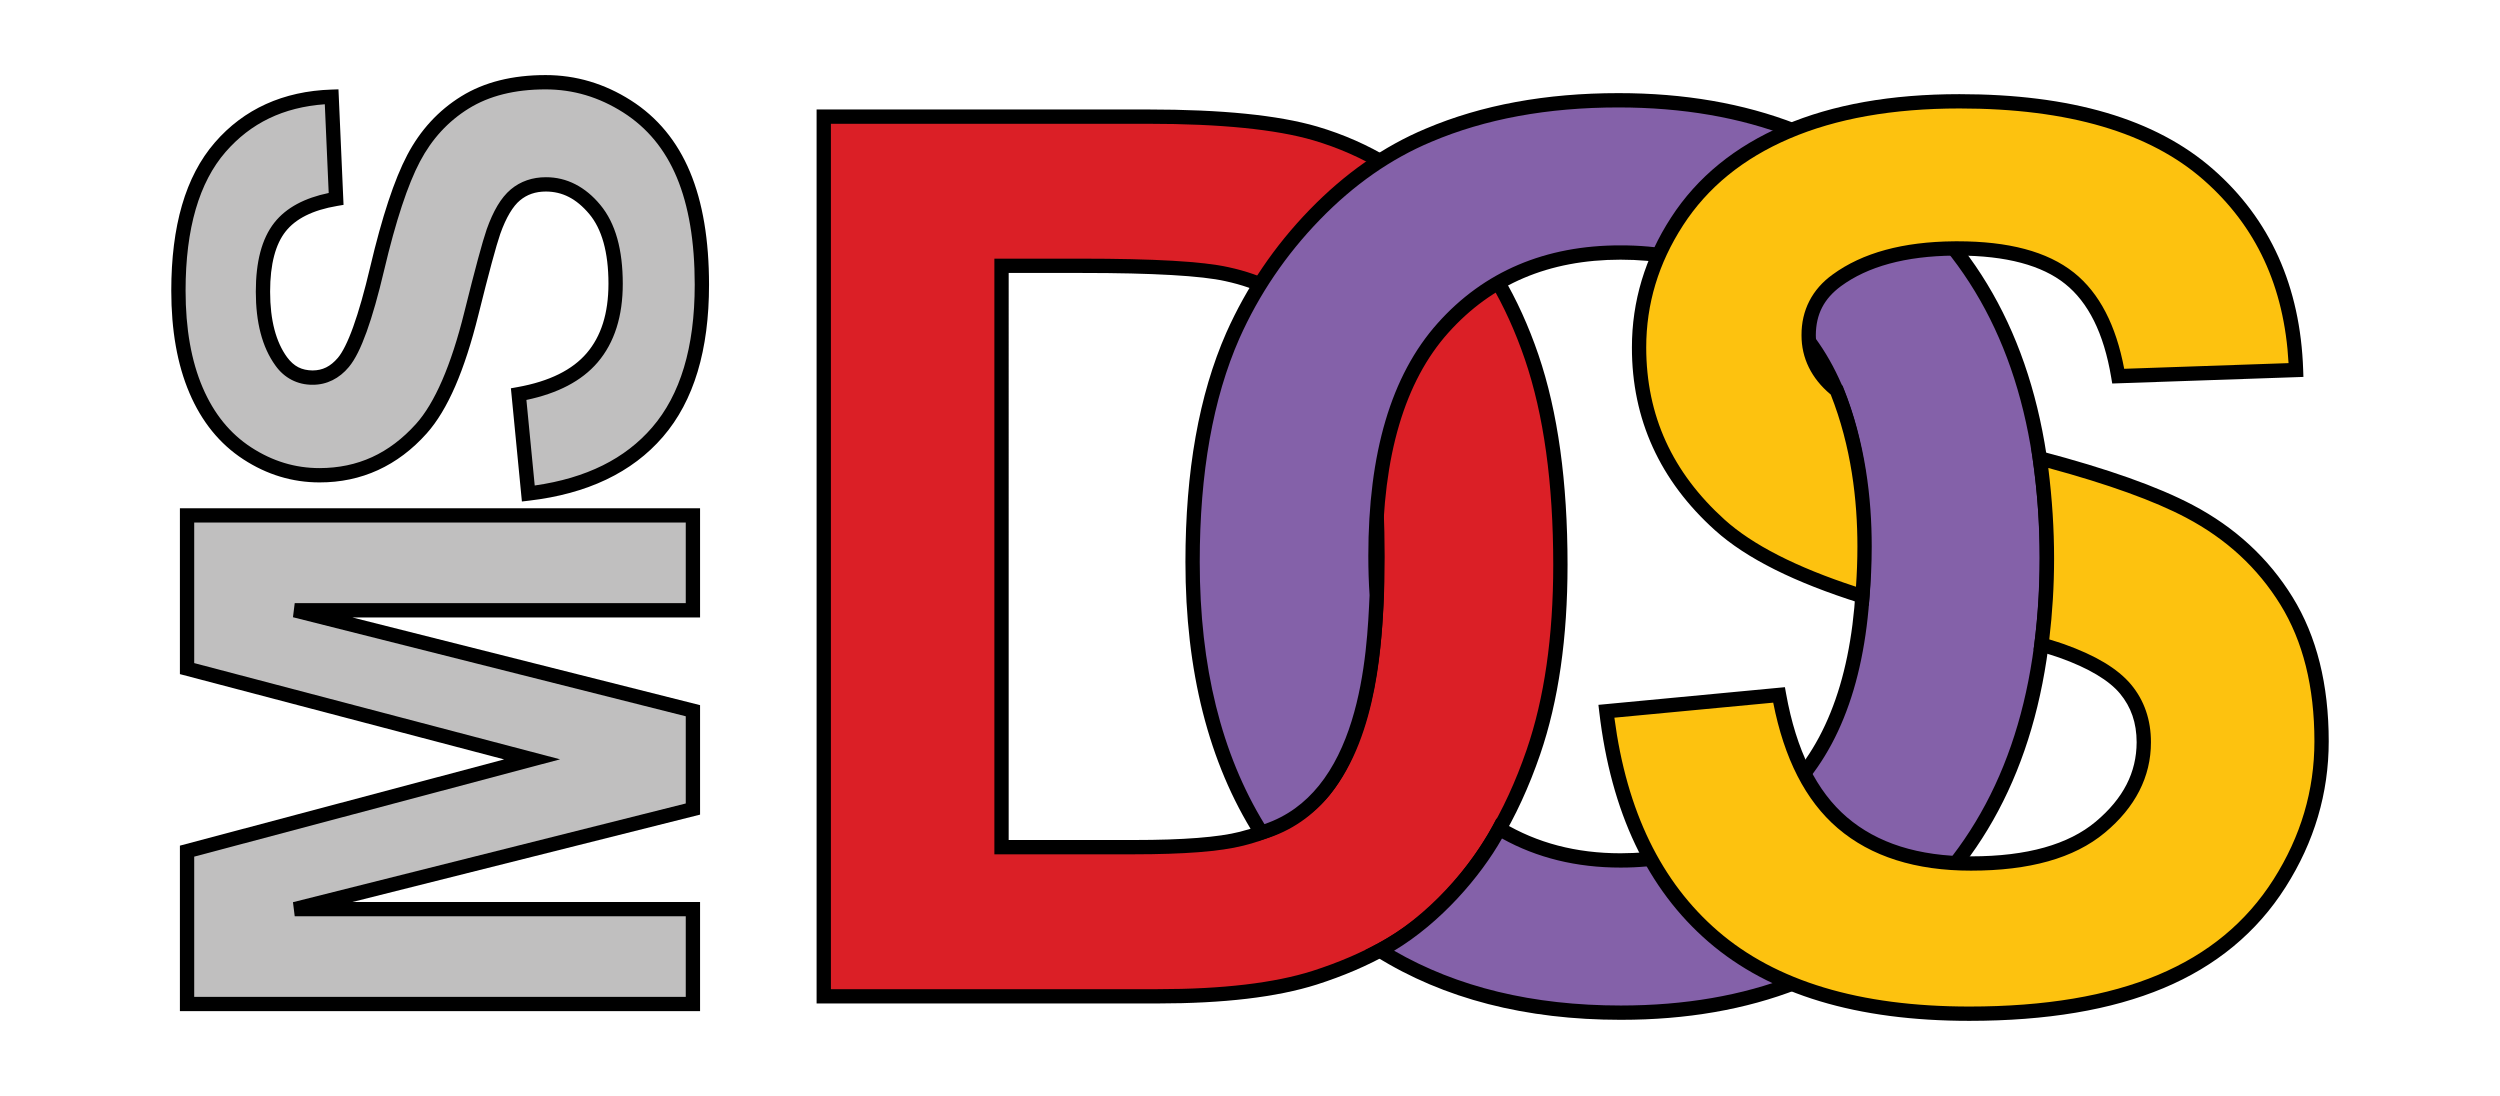
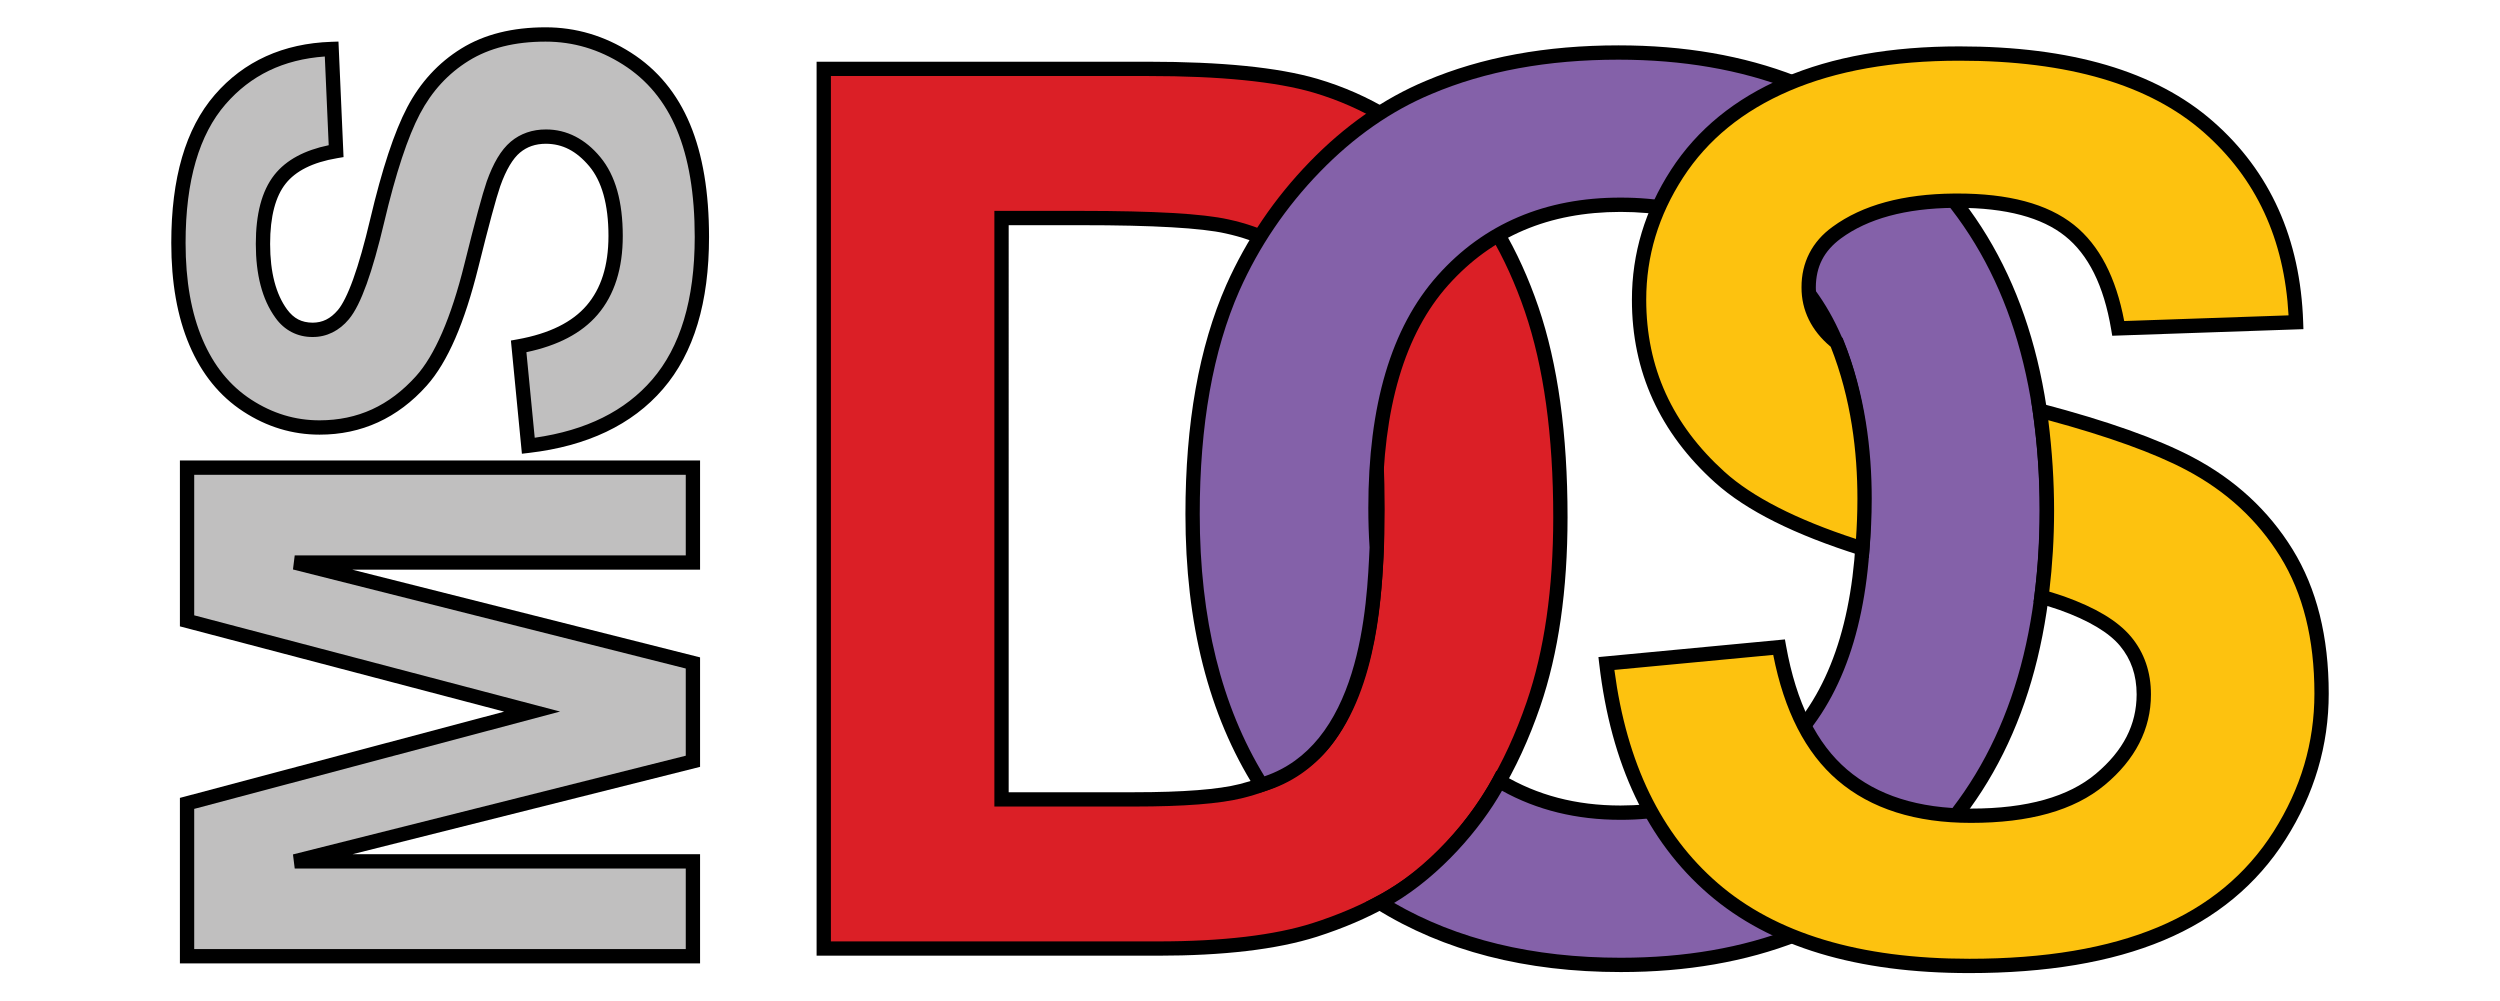
- <svg xmlns="http://www.w3.org/2000/svg" version="1.2" id="Layer_1" x="0px" y="0px" width="1249.503px" height="547.747px" viewBox="0 0 1249.503 547.747" xml:space="preserve">
+ <svg xmlns="http://www.w3.org/2000/svg" version="1.2" id="Layer_1" x="0px" y="0px" width="1249.503" height="500" viewBox="0 0 1249.503 500" xml:space="preserve">
  <defs id="defs51" />
-   <g id="g918" transform="matrix(1.06754,0,0,1.06754,-42.19534,-18.49725)">
+   <g id="g918" transform="matrix(1.06754,0,0,1.06754,-42.1943,-42.37024)">
    <g transform="matrix(0.8083804,0,0,0.8083804,119.7144,52.47944)" id="g10">
      <g id="g8">
        <path style="fill:#db1f26" id="path4" d="m 377.885,24.065 h 187.801 c 42.346,0 74.632,3.245 96.857,9.727 29.846,8.812 55.42,24.455 76.713,46.922 21.293,22.477 37.492,49.992 48.604,82.537 11.105,32.555 16.662,72.69 16.662,120.417 0,41.938 -5.215,78.09 -15.627,108.434 -12.729,37.074 -30.896,67.078 -54.494,90.008 -17.824,17.383 -41.891,30.938 -72.209,40.664 -22.68,7.184 -52.997,10.77 -90.95,10.77 H 377.885 Z m 102.961,86.393 v 336.695 h 76.75 c 28.708,0 49.428,-1.619 62.168,-4.855 16.669,-4.16 30.501,-11.205 41.503,-21.145 10.994,-9.939 19.963,-26.295 26.914,-49.066 6.943,-22.772 10.42,-53.812 10.42,-93.105 0,-39.293 -3.477,-69.464 -10.42,-90.507 -6.951,-21.034 -16.678,-37.446 -29.18,-49.234 -12.5,-11.789 -28.355,-19.768 -47.57,-23.928 -14.357,-3.236 -42.492,-4.854 -84.395,-4.854 h -46.19 z" />
        <path id="path6" d="M 373.742,537.683 V 24.065 19.92 h 191.944 c 42.565,0.013 75.123,3.232 98.028,9.897 v 0 c 30.508,8.999 56.78,25.067 78.548,48.046 v 0 c 21.735,22.941 38.24,51.015 49.517,84.048 v 0 c 11.302,33.144 16.881,73.708 16.883,121.756 v 0 c -0.002,42.276 -5.25,78.874 -15.852,109.777 v 0 c -12.894,37.563 -31.387,68.182 -55.52,91.628 v 0 c -18.396,17.938 -43.066,31.771 -73.851,41.646 v 0 c -23.313,7.376 -53.983,10.956 -92.199,10.962 v 0 H 373.742 Z m 8.284,-8.282 h 189.215 c 37.689,0.007 67.652,-3.584 89.684,-10.571 v 0 c 29.867,-9.583 53.328,-22.858 70.587,-39.69 v 0 c 23.058,-22.408 40.899,-51.8 53.464,-88.383 v 0 C 795.2,360.97 800.379,325.265 800.377,283.67 v 0 c 0.004,-47.41 -5.53,-87.115 -16.439,-119.081 v 0 C 772.991,132.532 757.097,105.574 736.249,83.562 v 0 C 715.43,61.608 690.552,46.389 661.382,37.767 v 0 c -21.557,-6.3 -53.571,-9.57 -95.695,-9.56 v 0 h -183.66 v 501.194 z m 94.676,-78.107 v -340.836 -4.144 h 50.333 c 42.054,0.019 70.2,1.579 85.273,4.948 v 0 c 19.817,4.284 36.437,12.605 49.534,24.963 v 0 c 13.125,12.377 23.164,29.44 30.271,50.949 v 0 c 7.166,21.763 10.618,52.259 10.629,91.807 v 0 c -0.006,39.541 -3.474,70.908 -10.6,94.313 v 0 c -7.092,23.176 -16.263,40.196 -28.1,50.932 v 0 c -11.564,10.451 -26.068,17.8 -43.259,22.084 v 0 c -13.426,3.393 -34.304,4.972 -63.189,4.984 v 0 z m 8.284,-8.284 h 72.608 c 28.533,0.013 49.093,-1.646 61.165,-4.732 v 0 c 16.132,-4.031 29.29,-10.773 39.729,-20.199 v 0 c 10.153,-9.146 18.919,-24.836 25.731,-47.201 v 0 c 6.761,-22.142 10.247,-52.851 10.238,-91.896 v 0 c 0.013,-39.043 -3.491,-68.889 -10.211,-89.209 v 0 c -6.795,-20.56 -16.21,-36.322 -28.089,-47.52 v 0 c -11.902,-11.217 -26.992,-18.856 -45.638,-22.9 v 0 c -13.608,-3.094 -41.731,-4.771 -83.484,-4.751 v 0 h -42.047 z m -4.14,-328.409 v -4.142 z" />
      </g>
    </g>
    <g transform="matrix(0.8083804,0,0,0.8083804,119.7144,52.47944)" id="g18">
      <g id="g16">
        <path style="fill:#8461a9" id="path12" d="m 769.093,436.428 c 20.459,12.277 43.885,18.416 70.275,18.416 41.145,0 74.918,-14.813 101.307,-44.443 26.387,-29.625 39.59,-74.078 39.59,-133.344 0,-58.563 -12.852,-102.249 -38.535,-131.068 -25.695,-28.81 -59.813,-43.224 -102.361,-43.224 -42.547,0 -76.852,14.59 -102.887,43.751 -26.045,29.161 -39.063,73.143 -39.063,131.938 0,7.828 0.246,15.4 0.734,22.717 -1.523,32.752 -4.482,119.342 -66.846,137.545 -26.542,-41.889 -39.809,-94.147 -39.809,-156.776 0,-52.044 7.767,-95.731 23.31,-131.059 11.593,-26.018 27.423,-49.373 47.484,-70.056 20.064,-20.673 42.033,-36.012 65.924,-46.007 31.77,-13.48 68.418,-20.221 109.934,-20.221 75.141,0 135.264,23.355 180.375,70.064 45.102,46.71 67.66,111.652 67.66,194.836 0,82.5 -22.385,147.045 -67.145,193.635 -44.766,46.59 -104.596,69.879 -179.506,69.879 -54.563,0 -101.082,-11.998 -139.559,-35.996 30.384,-15.89 56.714,-46.856 69.118,-70.587 z" />
        <path id="path14" d="m 839.534,547.152 c -55.157,0.007 -102.519,-12.149 -141.75,-36.624 v 0 l -6.14,-3.833 6.411,-3.352 c 29.329,-15.266 55.413,-45.856 67.367,-68.834 v 0 l 2.034,-3.894 3.767,2.26 c 19.782,11.862 42.391,17.817 68.146,17.826 v 0 c 40.154,-0.057 72.506,-14.272 98.212,-43.058 v 0 c 25.448,-28.544 38.543,-71.893 38.541,-130.587 v 0 c 0.004,-58.002 -12.754,-100.593 -37.484,-128.312 v 0 c -24.955,-27.908 -57.637,-41.785 -99.269,-41.839 v 0 c -41.617,0.054 -74.491,14.096 -99.799,42.369 v 0 c -25.096,28.068 -38.013,70.948 -38.01,129.177 v 0 c 0,7.74 0.243,15.221 0.726,22.44 v 0 l 0.015,0.227 -0.011,0.243 c -0.573,12.271 -1.345,32.357 -5.446,53.701 v 0 c -4.117,21.347 -11.518,44.068 -25.778,61.694 v 0 c -9.497,11.737 -22.152,21.145 -38.598,25.933 v 0 l -2.991,0.871 -1.667,-2.631 c -27.053,-42.69 -40.457,-95.794 -40.452,-158.992 v 0 c 0.002,-52.452 7.815,-96.704 23.667,-132.746 v 0 c 11.789,-26.456 27.906,-50.233 48.295,-71.254 v 0 c 20.401,-21.022 42.845,-36.716 67.278,-46.936 v 0 C 758.971,17.265 796.19,10.45 838.151,10.452 v 0 c 75.971,-0.043 137.443,23.741 183.354,71.328 v 0 c 46.002,47.62 68.847,113.818 68.823,197.712 v 0 c 0.023,83.211 -22.647,149.009 -68.3,196.506 v 0 c -45.527,47.434 -106.645,71.152 -182.296,71.151 v 0 c -0.065,0.003 -0.134,0.003 -0.198,0.003 z m 0,-8.284 c 74.078,-0.043 132.553,-22.901 176.519,-68.607 v 0 c 43.868,-45.683 65.964,-108.976 65.99,-190.766 v 0 c -0.026,-82.473 -22.298,-146.158 -66.498,-191.957 v 0 C 971.231,41.706 912.458,18.78 838.15,18.739 v 0 c -41.072,0 -77.148,6.666 -108.335,19.899 v 0 c -23.33,9.762 -44.824,24.747 -64.549,45.069 v 0 c -19.734,20.347 -35.275,43.279 -46.667,68.84 v 0 c -15.243,34.634 -22.963,77.753 -22.958,129.392 v 0 c 0.004,60.705 12.569,111.228 37.482,151.859 v 0 c 13.268,-4.514 23.452,-12.346 31.506,-22.256 v 0 c 8.63,-10.638 14.709,-23.713 18.96,-37.377 v 0 c 8.481,-27.198 9.663,-56.513 10.415,-72.934 v 0 c -0.483,-7.347 -0.729,-14.94 -0.729,-22.779 v 0 c 0.002,-59.359 13.122,-104.446 40.115,-134.696 v 0 c 26.763,-30.052 62.498,-45.188 105.978,-45.134 v 0 c 43.464,-0.054 79.017,14.898 105.454,44.611 v 0 c 26.634,29.917 39.581,74.7 39.583,133.824 v 0 c 0,59.835 -13.312,105.394 -40.637,136.097 v 0 c -27.071,30.476 -62.267,45.887 -104.4,45.832 v 0 c -25.451,0.009 -48.433,-5.599 -68.675,-16.851 v 0 c -12.54,22.145 -35.39,48.759 -62.48,64.995 v 0 c 36.526,21.109 80.206,31.732 131.321,31.738 z" />
      </g>
    </g>
    <g transform="matrix(0.8083804,0,0,0.8083804,119.7144,52.47944)" id="g26">
      <g id="g24">
        <path style="fill:#fdc20f" id="path20" d="m 979.435,301.87 c -37.617,-11.826 -65.129,-25.586 -82.539,-41.27 -31.213,-28.117 -46.813,-62.391 -46.813,-102.832 0,-26.027 7.342,-50.371 22.023,-73.032 14.684,-22.652 35.838,-39.914 63.473,-51.767 27.627,-11.853 60.984,-17.779 100.066,-17.779 63.814,0 111.848,14.136 144.105,42.41 32.248,28.274 49.188,66.015 50.813,113.215 l -102.959,3.551 c -4.383,-26.277 -13.785,-45.175 -28.209,-56.695 -14.426,-11.511 -36.059,-17.271 -64.896,-17.271 -0.691,0 -1.379,0.004 -2.063,0.01 -28.787,0.28 -51.408,6.443 -67.854,18.482 -10.855,7.915 -16.273,18.491 -16.273,31.75 0,12.103 5.086,22.458 15.266,31.056 0.309,0.261 0.627,0.521 0.957,0.782 17.214,42.91 17.626,86.991 14.903,119.39 z m 102.742,-79.924 c 37.871,9.975 66.764,20.219 86.666,30.73 23.945,12.648 42.678,29.948 56.213,51.877 13.535,21.941 20.305,49.041 20.305,81.309 0,29.254 -8.109,56.648 -24.326,82.186 -16.217,25.539 -39.154,44.51 -68.807,56.926 -29.652,12.418 -66.598,18.633 -110.848,18.633 -64.406,0 -113.863,-14.914 -148.377,-44.74 C 858.48,469.039 837.86,425.566 831.149,368.455 l 100.002,-9.47 c 6.02,33.591 18.232,58.259 36.65,74.015 18.416,15.754 43.26,23.623 74.529,23.623 33.119,0 58.082,-7.008 74.873,-21.043 16.791,-14.027 25.193,-30.43 25.193,-49.207 0,-12.057 -3.531,-22.311 -10.576,-30.779 -7.055,-8.461 -19.361,-15.818 -36.928,-22.088 -2.98,-1.037 -6.902,-2.271 -11.771,-3.709 4.345,-34.238 4.445,-68.855 -0.944,-107.851 z" />
        <path id="path22" d="m 890.295,502 c -35.457,-30.613 -56.49,-75.247 -63.261,-133.064 v 0 l -0.493,-4.206 108.015,-10.23 0.672,3.753 c 5.921,33.014 17.813,56.676 35.267,71.597 v 0 c 17.509,14.969 41.229,22.613 71.836,22.629 v 0 c 32.574,0.007 56.508,-6.921 72.217,-20.079 v 0 c 16.084,-13.513 23.657,-28.538 23.708,-46.026 v 0 c -0.024,-11.261 -3.217,-20.4 -9.615,-28.129 v 0 c -6.262,-7.559 -17.946,-14.725 -35.107,-20.829 v 0 c -2.881,-1 -6.755,-2.222 -11.583,-3.649 v 0 l -3.381,-0.997 0.444,-3.494 c 2.056,-16.212 3.148,-32.492 3.148,-49.296 v 0 c 0,-18.334 -1.303,-37.296 -4.089,-57.466 v 0 l 4.104,-0.566 -4.104,0.566 -0.85,-6.155 6.008,1.582 c 38.05,10.03 67.167,20.32 87.545,31.074 v 0 c 24.538,12.952 43.887,30.801 57.805,53.365 v 0 c 14.021,22.726 20.927,50.651 20.922,83.483 v 0 c 0.011,30.022 -8.363,58.273 -24.972,84.406 v 0 c -16.658,26.261 -40.366,45.838 -70.703,58.525 v 0 c -30.337,12.698 -67.815,18.95 -112.448,18.955 v 0 C 976.374,547.751 925.816,532.689 890.295,502 Z m 5.416,-6.271 c 33.505,28.966 81.861,43.728 145.668,43.734 v 0 c 43.867,0.002 80.279,-6.175 109.247,-18.312 v 0 c 28.967,-12.145 51.135,-30.509 66.911,-55.325 v 0 c 15.824,-24.943 23.67,-51.48 23.681,-79.966 v 0 c -0.01,-31.702 -6.64,-57.977 -19.688,-79.133 v 0 c -13.153,-21.297 -31.271,-38.045 -54.622,-50.39 v 0 c -18.39,-9.72 -45.057,-19.375 -79.818,-28.794 v 0 c 2.278,18.247 3.355,35.592 3.355,52.434 v 0 c 0,15.957 -0.966,31.462 -2.787,46.851 v 0 c 3.396,1.031 6.26,1.95 8.626,2.772 v 0 c 17.94,6.426 30.87,13.976 38.721,23.341 v 0 c 7.688,9.207 11.559,20.573 11.534,33.431 v 0 c 0.049,20.063 -9.183,37.842 -26.68,52.383 v 0 c -17.873,14.913 -43.866,22.002 -77.529,22.006 v 0 c -31.934,0.019 -57.901,-8.078 -77.222,-24.617 v 0 C 946.44,420.167 934.127,395.763 927.776,363.463 v 0 l -91.989,8.711 c 7.147,54.307 27.173,95.24 59.924,123.555 z m 82.482,-189.908 c -37.939,-11.943 -65.929,-25.83 -84.07,-42.143 v 0 c -31.979,-28.735 -48.234,-64.389 -48.181,-105.91 v 0 c -0.014,-26.81 7.604,-52.025 22.688,-75.286 v 0 c 15.146,-23.385 37.05,-41.209 65.315,-53.319 v 0 C 962.229,17.029 996.15,11.048 1035.644,11.046 v 0 c 64.383,0.002 113.507,14.247 146.837,43.439 v 0 c 33.131,28.99 50.613,68.088 52.222,116.186 v 0 l 0.142,4.14 -110.729,3.819 -0.598,-3.582 c -4.287,-25.69 -13.363,-43.495 -26.705,-54.14 v 0 c -13.322,-10.663 -33.992,-16.378 -62.313,-16.367 v 0 c -0.677,0 -1.35,0.004 -2.022,0.011 v 0 c -28.241,0.272 -49.949,6.326 -65.453,17.685 v 0 c -9.912,7.334 -14.487,16.287 -14.572,28.403 v 0 c 0.056,10.911 4.372,19.854 13.798,27.895 v 0 c 0.271,0.228 0.556,0.46 0.854,0.697 v 0 l 0.862,0.684 0.41,1.022 c 12.782,31.87 16.448,64.238 16.45,92.105 v 0 c 0,10.437 -0.518,20.247 -1.264,29.171 v 0 l -0.431,5.159 z m 1.241,-3.952 1.243,-3.951 z M 937.213,36.774 C 910.208,48.37 889.804,65.068 875.581,86.986 v 0 c -14.278,22.064 -21.345,45.537 -21.356,70.781 v 0 c 0.051,39.362 14.995,72.254 45.442,99.754 v 0 c 15.929,14.377 41.301,27.457 76.038,38.804 v 0 c 0.509,-7.292 0.836,-15.098 0.836,-23.282 v 0 c 0.003,-26.853 -3.514,-57.78 -15.458,-88.029 v 0 c -0.061,-0.05 -0.121,-0.101 -0.181,-0.151 v 0 c -10.937,-9.158 -16.791,-20.924 -16.735,-34.222 v 0 c -0.084,-14.399 6.177,-26.6 17.968,-35.091 v 0 c 17.394,-12.723 40.929,-18.995 70.261,-19.281 v 0 c 0.695,-0.007 1.396,-0.011 2.103,-0.011 v 0 c 29.354,0.011 51.949,5.817 67.481,18.177 v 0 c 14.807,11.837 24.348,30.604 29.073,55.668 v 0 l 95.183,-3.283 c -2.451,-44.339 -18.79,-79.374 -49.216,-106.105 v 0 C 1145.836,33.359 1098.891,19.331 1035.644,19.333 v 0 c -0.01,0 -0.012,0 -0.021,0 v 0 c -38.656,0 -71.448,5.872 -98.41,17.441 z" />
      </g>
    </g>
    <g transform="matrix(0.8083804,0,0,0.8083804,119.7144,52.47944)" id="g32">
      <path style="fill:#8461a9" id="path28" d="M 698.208,301.772" />
      <path id="path30" d="M 698.208,301.772" />
    </g>
    <g transform="matrix(0.8083804,0,0,0.8083804,119.7144,52.47944)" id="g46">
      <g id="g38">
        <path style="fill:#c0bfbf" id="path34" d="M 302.11,537.997 H 9.138 V 449.466 L 208.982,396.309 9.138,343.749 v -88.73 H 302.11 v 54.957 H 71.489 L 302.11,368.13 v 56.955 L 71.489,483.04 H 302.11 Z" />
        <path id="path36" d="M 4.996,542.138 V 446.28 L 192.784,396.331 4.996,346.941 v -96.065 h 301.256 v 63.239 H 104.853 l 201.399,50.788 v 63.409 l -201.285,50.585 h 201.285 v 59.1 4.142 H 4.996 Z m 297.113,-4.141 v -4.143 z M 13.28,340.552 225.187,396.281 13.28,452.647 v 81.207 H 297.968 V 487.181 H 71.49 l -1.011,-8.159 227.488,-57.169 V 371.355 L 70.477,313.99 71.49,305.833 297.968,305.831 V 259.159 H 13.28 Z" />
      </g>
      <g id="g44">
        <path style="fill:#c0bfbf" id="path40" d="m 206.784,242.356 -5.596,-57.555 c 19.319,-3.463 33.508,-10.492 42.567,-21.083 9.062,-10.592 13.589,-24.88 13.589,-42.867 0,-19.051 -4.028,-33.405 -12.091,-43.066 -8.059,-9.658 -17.486,-14.489 -28.278,-14.489 -6.926,0 -12.821,2.033 -17.686,6.095 -4.862,4.066 -9.093,11.16 -12.69,21.284 -2.398,6.929 -6.66,22.716 -12.79,47.363 -7.859,31.71 -17.518,53.958 -28.977,66.748 -16.119,17.986 -35.772,26.979 -58.954,26.979 -14.92,0 -28.877,-4.228 -41.868,-12.69 C 31.02,210.616 21.128,198.426 14.333,182.503 7.538,166.585 4.141,147.365 4.141,124.848 4.141,88.077 12.204,60.398 28.322,41.812 44.444,23.227 65.961,13.469 92.872,12.535 l 2.598,59.154 c -15.054,2.532 -25.88,7.962 -32.475,16.287 -6.595,8.328 -9.892,20.818 -9.892,37.471 0,17.187 3.531,30.645 10.591,40.368 4.531,6.264 10.592,9.393 18.186,9.393 6.929,0 12.859,-2.929 17.786,-8.793 6.264,-7.459 12.79,-25.58 19.585,-54.357 6.794,-28.778 13.823,-50.061 21.083,-63.851 7.263,-13.789 17.187,-24.581 29.777,-32.375 12.59,-7.794 28.146,-11.691 46.664,-11.691 16.787,0 32.509,4.665 47.163,13.989 14.658,9.327 25.549,22.517 32.675,39.569 7.125,17.056 10.691,38.305 10.691,63.75 0,37.04 -8.559,65.483 -25.68,85.333 -17.116,19.856 -42.065,31.712 -74.84,35.574 z" />
        <path id="path42" d="m 196.695,181.397 3.762,-0.674 c 18.741,-3.362 31.924,-10.073 40.149,-19.699 v 0 c 8.276,-9.686 12.579,-22.849 12.595,-40.174 v 0 c 0.004,-18.507 -3.942,-31.833 -11.13,-40.411 v 0 c -7.544,-8.95 -15.593,-12.952 -25.097,-13.001 v 0 c -6.126,0.024 -10.905,1.717 -15.029,5.131 v 0 c -3.961,3.27 -8.002,9.741 -11.432,19.459 v 0 c -2.289,6.596 -6.574,22.423 -12.686,47.005 v 0 c -7.968,32.037 -17.671,54.787 -29.912,68.516 v 0 c -16.734,18.753 -37.77,28.41 -62.039,28.357 v 0 c -15.706,0.012 -30.539,-4.494 -44.128,-13.36 v 0 C 28.023,213.62 17.573,200.681 10.522,184.129 v 0 C 3.452,167.556 0,147.777 -0.002,124.848 v 0 C 0.002,87.515 8.165,58.76 25.193,39.098 v 0 C 42.023,19.627 64.909,9.311 92.727,8.395 v 0 l 4.102,-0.141 2.938,66.912 -3.61,0.608 C 81.695,78.212 71.966,83.306 66.241,90.547 v 0 c -5.754,7.221 -9.008,18.759 -8.996,34.899 v 0 c -0.004,16.646 3.432,29.185 9.805,37.94 v 0 c 3.955,5.321 8.389,7.594 14.829,7.68 v 0 c 5.727,-0.058 10.243,-2.209 14.614,-7.315 v 0 c 2.563,-3.01 5.71,-9.098 8.868,-17.925 v 0 c 3.184,-8.835 6.485,-20.433 9.858,-34.721 v 0 c 6.848,-28.963 13.905,-50.47 21.45,-64.83 v 0 c 7.563,-14.378 18.038,-25.789 31.26,-33.965 v 0 C 181.307,4.026 197.69,-0.007 216.774,-0.003 v 0 c 17.558,-0.01 34.137,4.92 49.388,14.637 v 0 c 15.378,9.77 26.875,23.73 34.272,41.468 v 0 c 7.405,17.736 11.007,39.518 11.011,65.346 v 0 c 0.004,37.639 -8.704,67.18 -26.685,88.037 v 0 c -17.9,20.79 -44.013,33.061 -77.493,36.983 v 0 l -4.199,0.494 z m 10.09,60.959 4.121,-0.401 z m 3.706,-4.661 c 29.96,-4.279 52.383,-15.527 67.996,-33.619 v 0 c 16.259,-18.843 24.668,-46.186 24.674,-82.627 v 0 c 0.004,-25.062 -3.526,-45.78 -10.372,-62.154 v 0 C 285.935,42.929 275.648,30.508 261.713,21.624 v 0 C 247.656,12.694 232.791,8.295 216.773,8.283 v 0 c -17.95,0.006 -32.678,3.766 -44.482,11.071 v 0 c -11.957,7.411 -21.331,17.585 -28.293,30.783 v 0 C 137.023,63.36 130.021,84.42 123.282,113.01 v 0 c -3.422,14.491 -6.782,26.34 -10.126,35.625 v 0 c -3.369,9.294 -6.618,15.997 -10.319,20.445 v 0 c -5.481,6.621 -12.827,10.327 -20.958,10.272 v 0 c -8.745,0.084 -16.436,-3.901 -21.538,-11.102 v 0 C 52.588,157.554 48.963,143.176 48.959,125.448 v 0 C 48.971,108.283 52.311,94.84 59.747,85.406 v 0 c 6.88,-8.672 17.548,-14.248 31.426,-17.125 v 0 L 88.916,16.898 C 64.881,18.629 46.043,27.768 31.449,44.527 v 0 C 16.242,62.035 8.28,88.639 8.284,124.848 v 0 c -0.002,22.105 3.34,40.766 9.858,56.029 v 0 c 6.541,15.292 15.872,26.734 28.127,34.727 v 0 c 12.393,8.057 25.476,12.007 39.608,12.018 v 0 c 22.095,-0.051 40.366,-8.382 55.869,-25.601 v 0 c 10.678,-11.852 20.296,-33.596 28.043,-64.983 v 0 c 6.149,-24.707 10.389,-40.456 12.907,-47.751 v 0 c 3.752,-10.497 8.172,-18.214 13.938,-23.076 v 0 c 5.602,-4.708 12.614,-7.082 20.341,-7.057 v 0 c 12.079,-0.051 22.886,5.61 31.457,15.976 v 0 c 8.94,10.743 13.048,26.125 13.055,45.72 v 0 c 0.014,18.65 -4.737,34.062 -14.585,45.559 v 0 c -9.26,10.82 -23.167,17.95 -41.227,21.739 v 0 z" />
      </g>
    </g>
  </g>
</svg>
